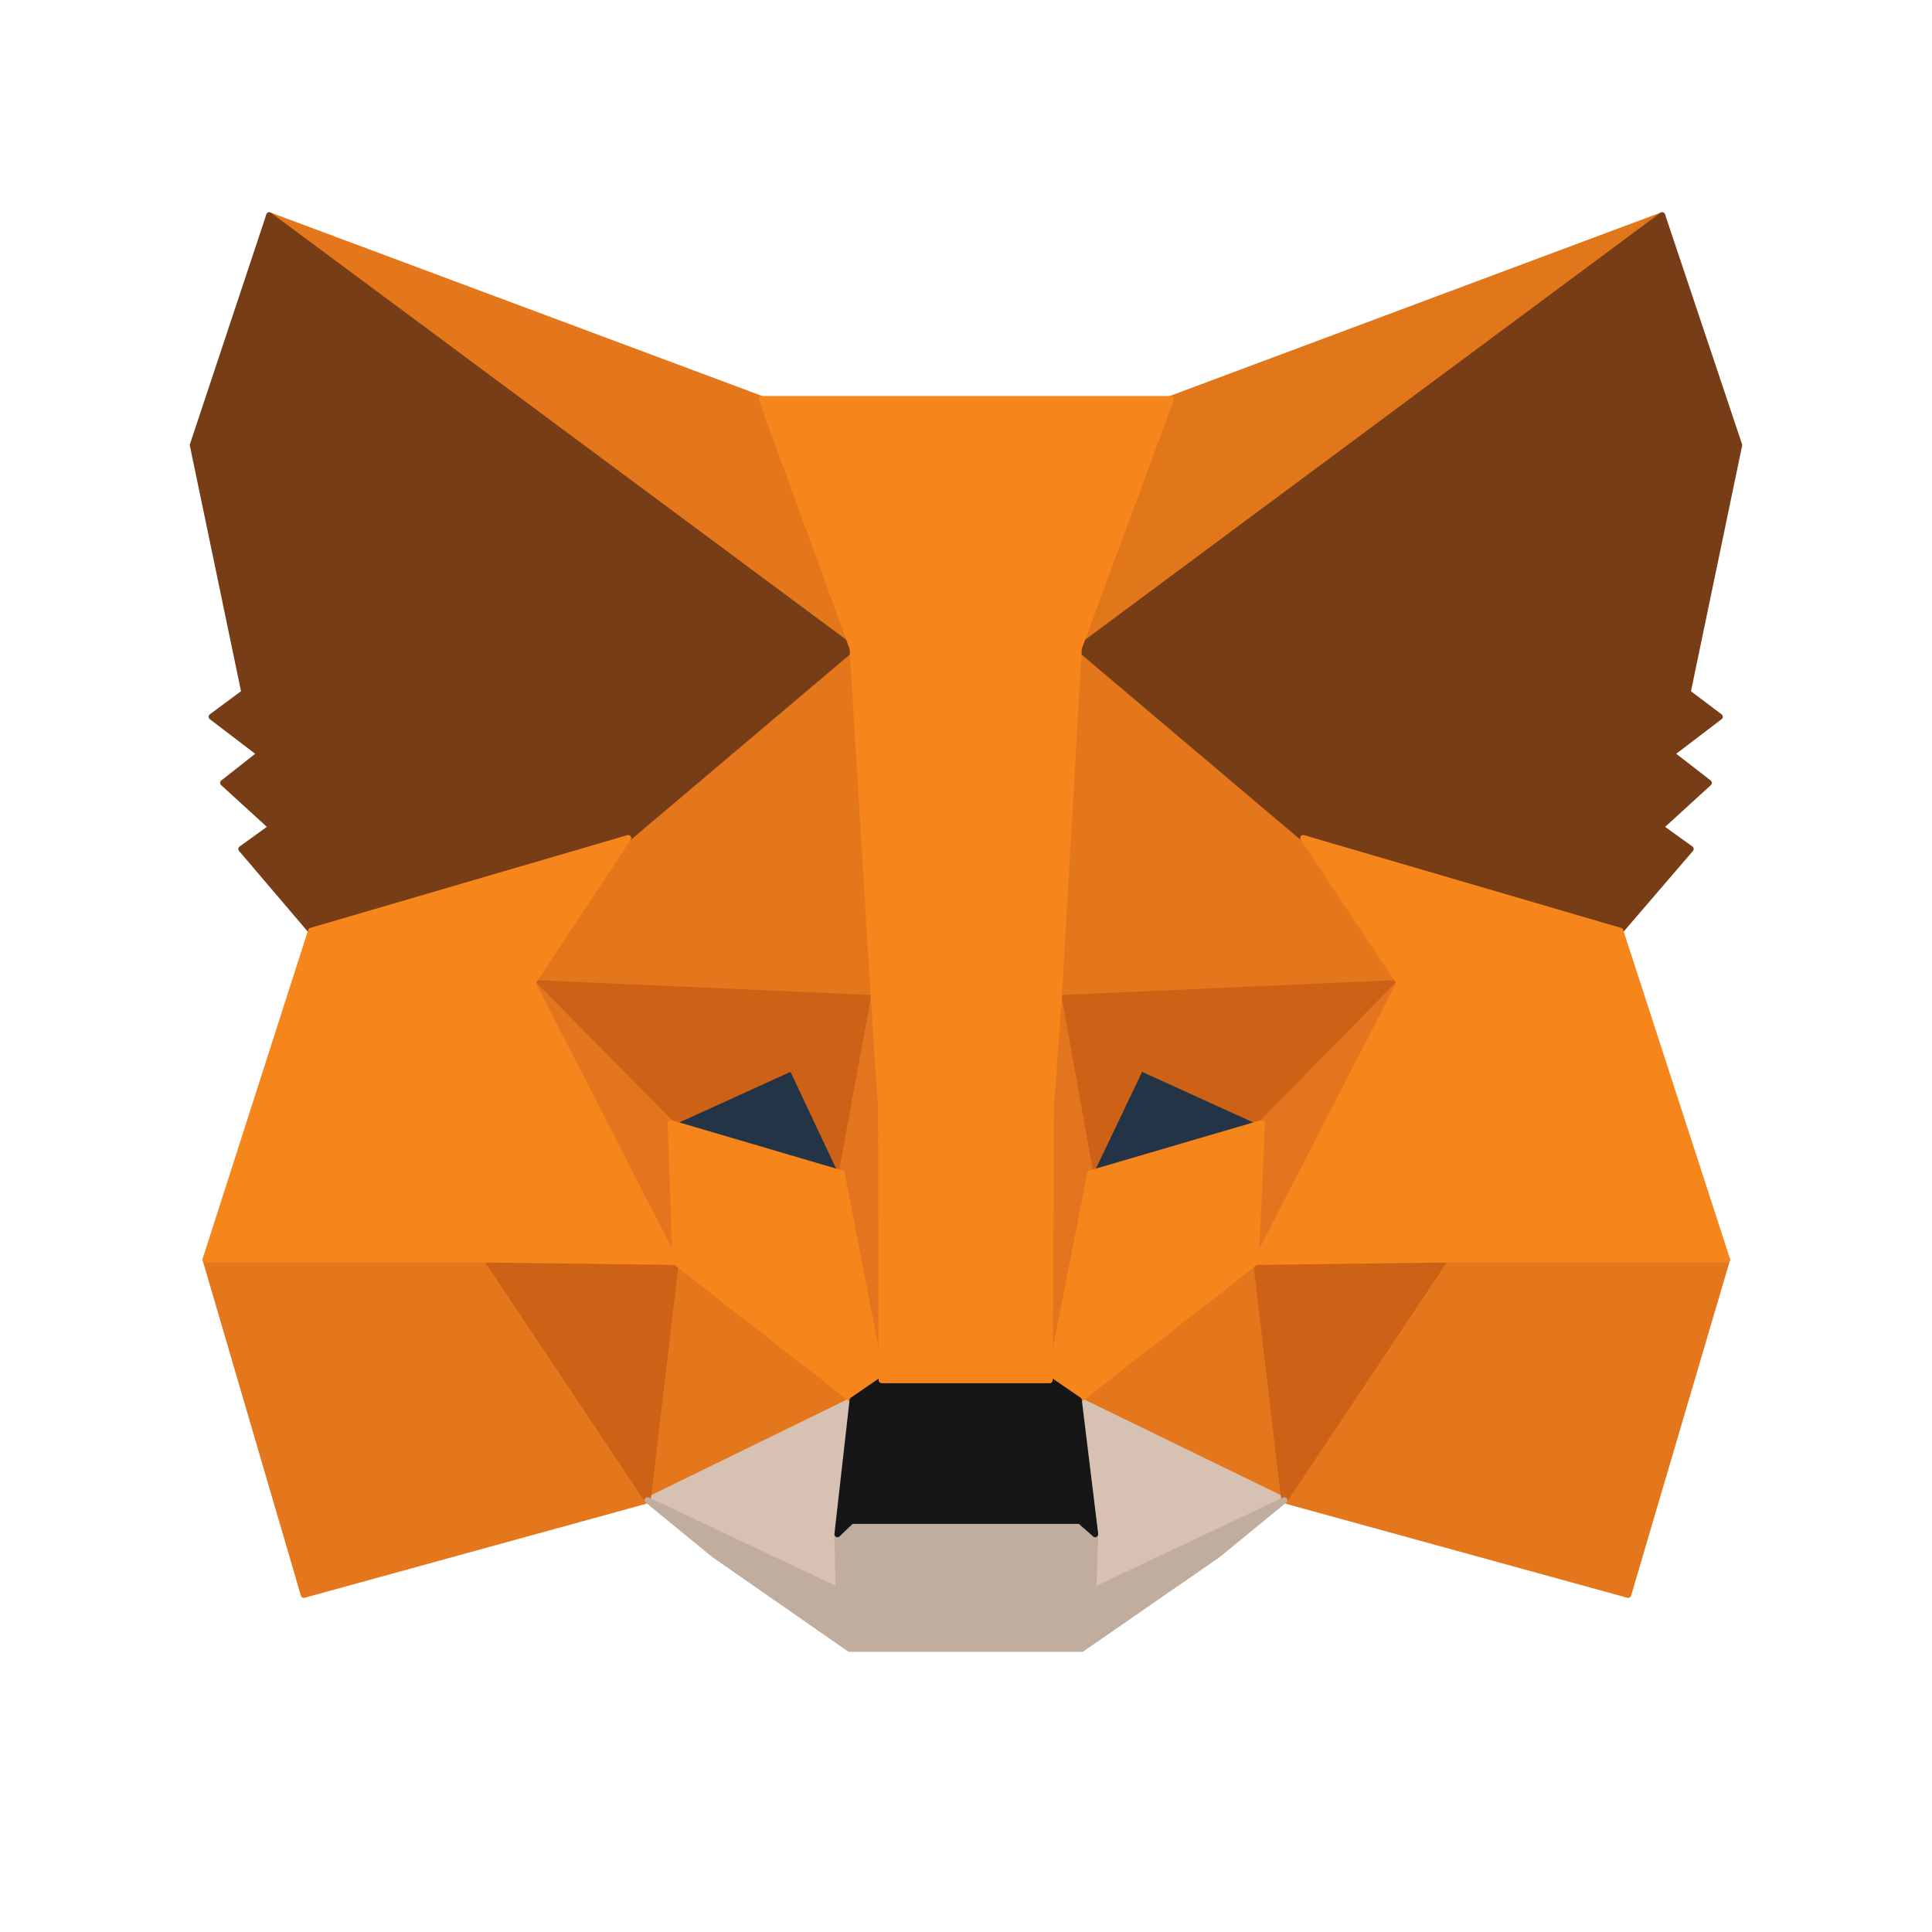
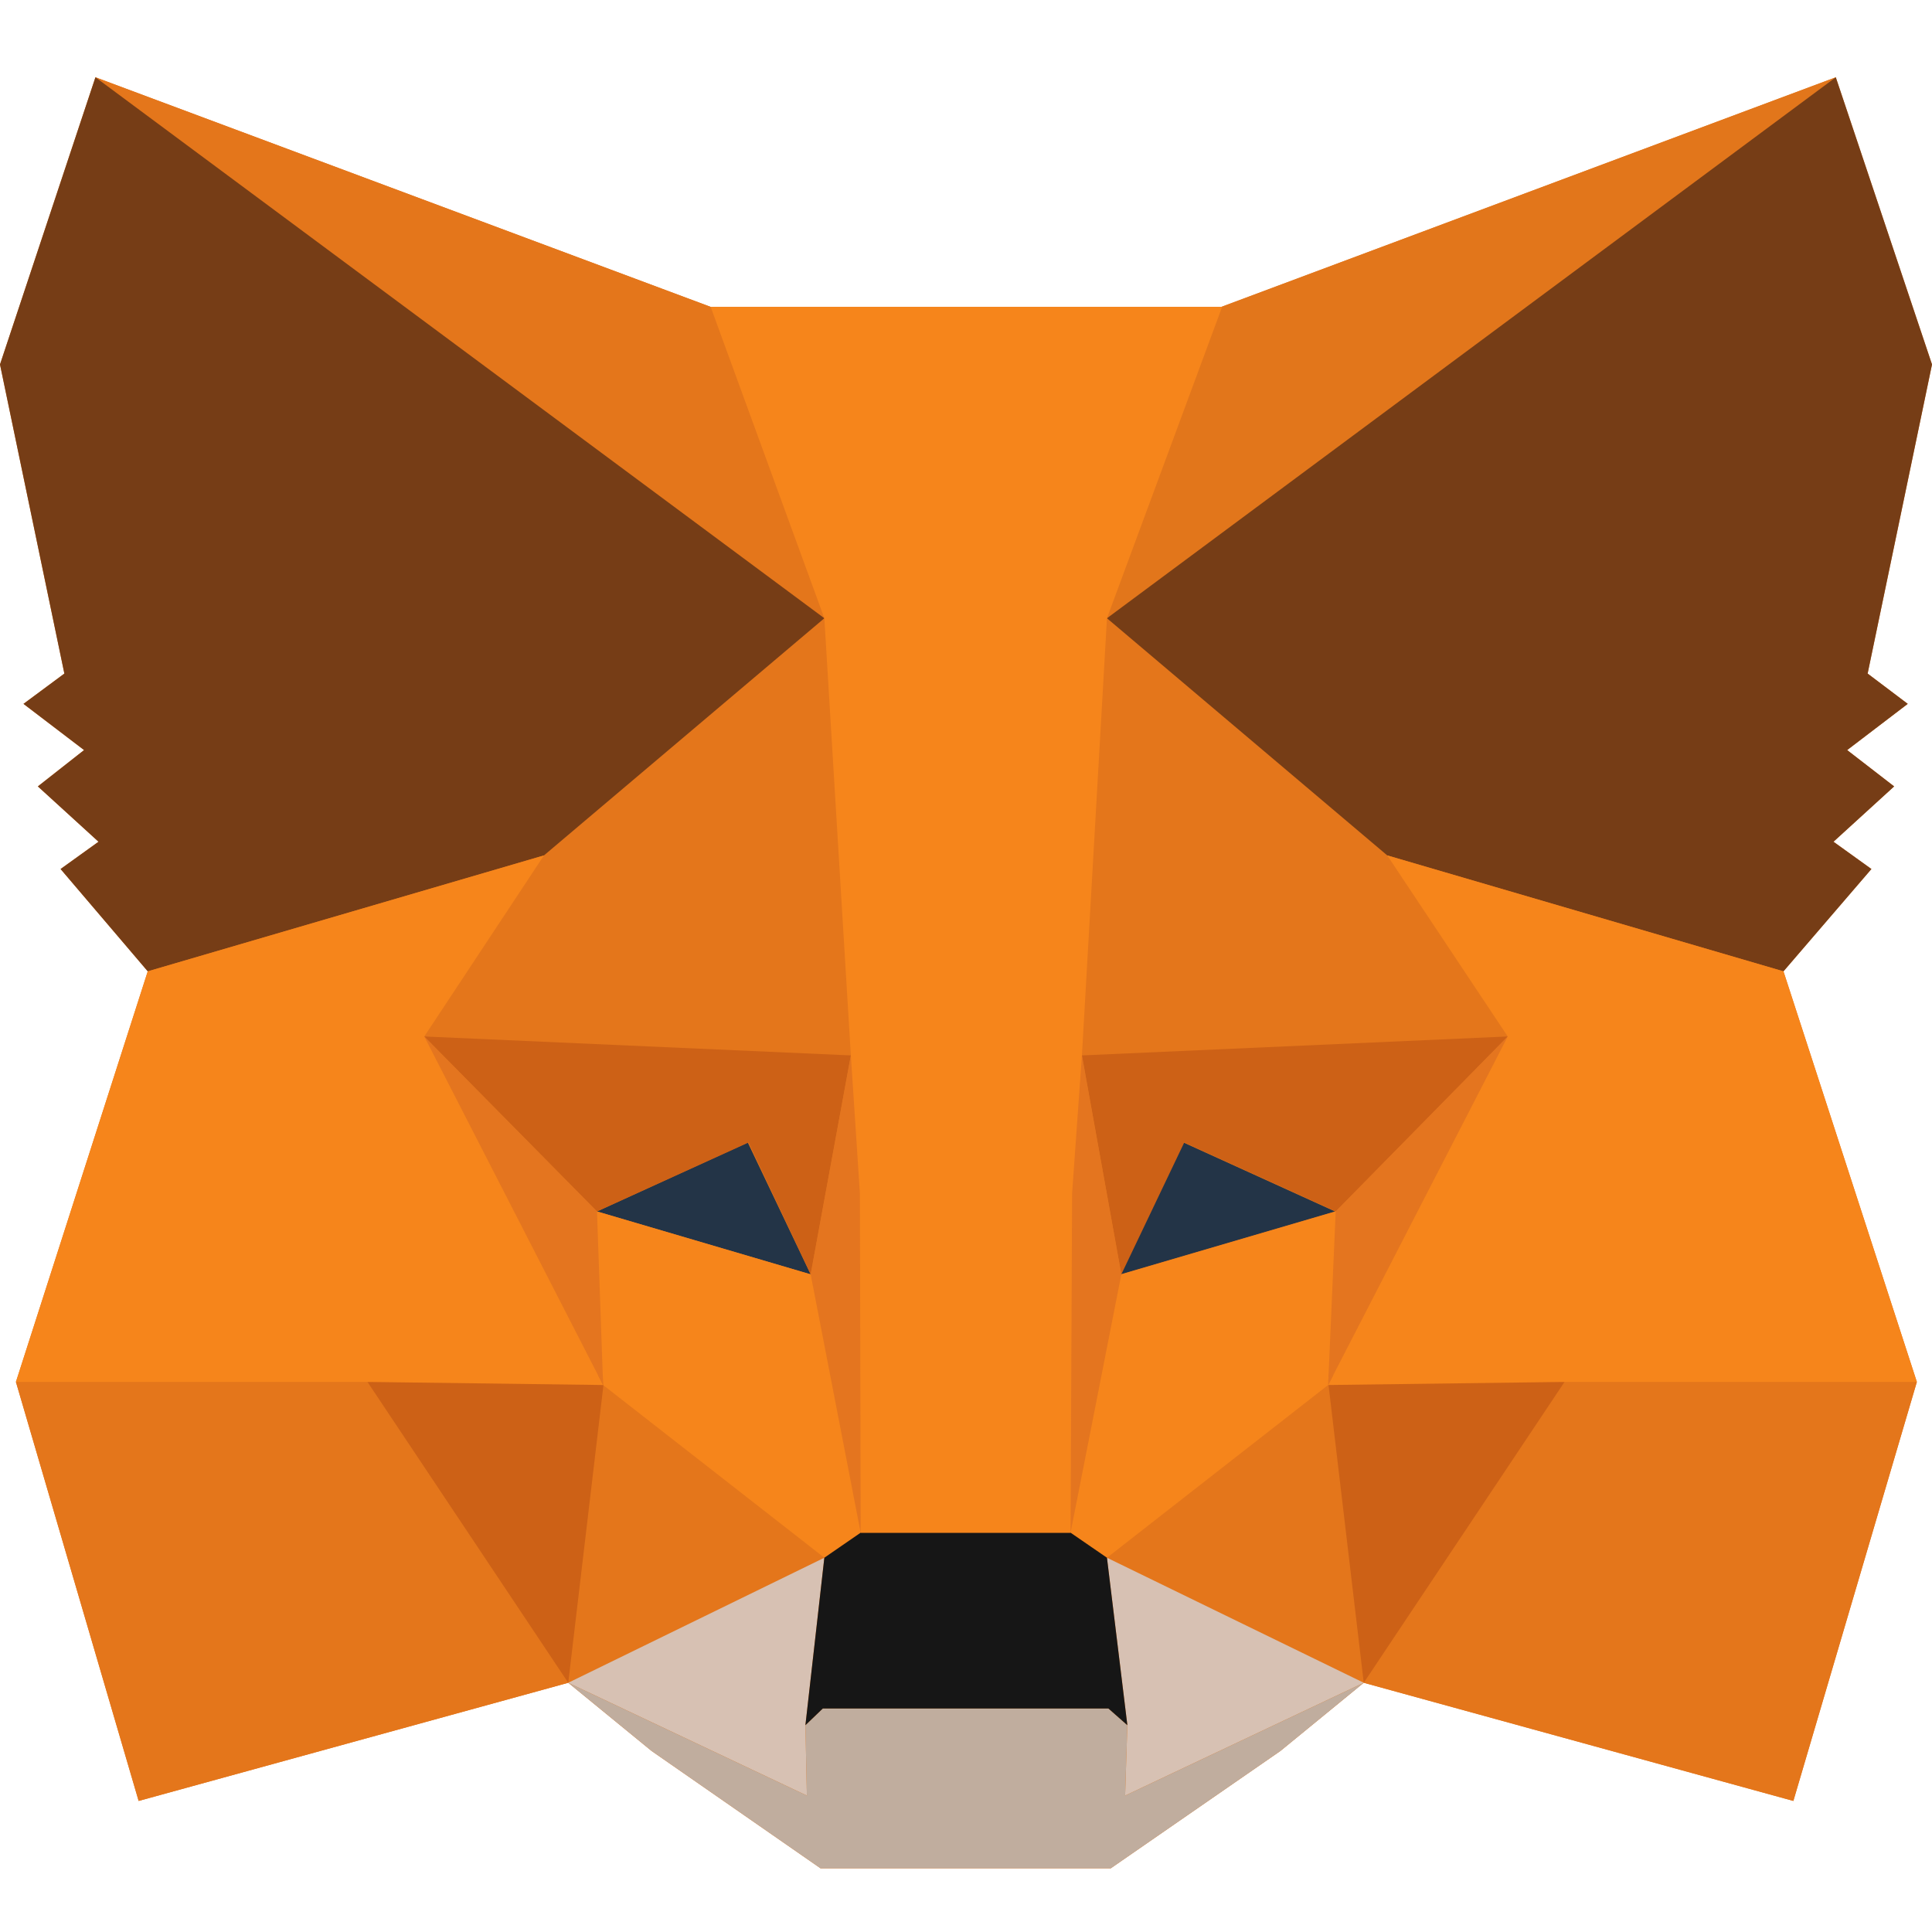
- <svg xmlns="http://www.w3.org/2000/svg" version="1.1" id="Layer_1" x="0px" y="0px" viewBox="0 0 318.6 318.6" style="enable-background:new 0 0 318.6 318.6;" xml:space="preserve">
-   <style type="text/css">
- 	.st0{fill:#E2761B;stroke:#E2761B;stroke-linecap:round;stroke-linejoin:round;}
- 	.st1{fill:#E4761B;stroke:#E4761B;stroke-linecap:round;stroke-linejoin:round;}
- 	.st2{fill:#D7C1B3;stroke:#D7C1B3;stroke-linecap:round;stroke-linejoin:round;}
- 	.st3{fill:#233447;stroke:#233447;stroke-linecap:round;stroke-linejoin:round;}
- 	.st4{fill:#CD6116;stroke:#CD6116;stroke-linecap:round;stroke-linejoin:round;}
- 	.st5{fill:#E4751F;stroke:#E4751F;stroke-linecap:round;stroke-linejoin:round;}
- 	.st6{fill:#F6851B;stroke:#F6851B;stroke-linecap:round;stroke-linejoin:round;}
- 	.st7{fill:#C0AD9E;stroke:#C0AD9E;stroke-linecap:round;stroke-linejoin:round;}
- 	.st8{fill:#161616;stroke:#161616;stroke-linecap:round;stroke-linejoin:round;}
- 	.st9{fill:#763D16;stroke:#763D16;stroke-linecap:round;stroke-linejoin:round;}
- </style>
-   <polygon class="st0" points="274.1,35.5 174.6,109.4 193,65.8 " />
-   <g>
-     <polygon class="st1" points="44.4,35.5 143.1,110.1 125.6,65.8  " />
-     <polygon class="st1" points="238.3,206.8 211.8,247.4 268.5,263 284.8,207.7  " />
-     <polygon class="st1" points="33.9,207.7 50.1,263 106.8,247.4 80.3,206.8  " />
-     <polygon class="st1" points="103.6,138.2 87.8,162.1 144.1,164.6 142.1,104.1  " />
-     <polygon class="st1" points="214.9,138.2 175.9,103.4 174.6,164.6 230.8,162.1  " />
-     <polygon class="st1" points="106.8,247.4 140.6,230.9 111.4,208.1  " />
-     <polygon class="st1" points="177.9,230.9 211.8,247.4 207.1,208.1  " />
+ <svg xmlns="http://www.w3.org/2000/svg" width="25px" height="25px" viewBox="0 0 25 25" version="1.1">
+   <g id="MetaMask" stroke="none" stroke-width="1" fill="none" fill-rule="evenodd">
+     <rect id="Path" x="0" y="0" width="25" height="25" />
+     <polygon id="Shape" fill="#E2761B" fill-rule="nonzero" points="7.353 21.775 1.794 23.304 0.206 17.882 1.912 12.569 0.784 11.245 1.275 10.892 0.49 10.176 1.088 9.706 0.304 9.108 0.833 8.716 0 4.716 1.235 1 9.196 3.971 15.804 3.971 23.755 1 25 4.716 24.167 8.716 24.686 9.108 23.902 9.706 24.51 10.176 23.725 10.892 24.216 11.245 23.078 12.569 24.804 17.882 23.206 23.304 17.647 21.775 16.569 22.657 14.373 24.176 10.618 24.176 8.431 22.657" />
+     <g transform="translate(0, 1)" fill-rule="nonzero" id="Path">
+       <polygon fill="#E2761B" points="23.755 0 14 7.245 15.804 2.971" />
+       <polygon fill="#E4761B" points="1.235 0 10.912 7.314 9.196 2.971" />
+       <polygon fill="#E4761B" points="20.245 16.794 17.647 20.775 23.206 22.304 24.804 16.882" />
+       <polygon fill="#E4761B" points="0.206 16.882 1.794 22.304 7.353 20.775 4.755 16.794" />
+       <polygon fill="#E4761B" points="7.039 10.069 5.49 12.412 11.01 12.657 10.814 6.725" />
+       <polygon fill="#E4761B" points="17.951 10.069 14.127 6.657 14 12.657 19.51 12.412" />
+       <polygon fill="#E4761B" points="7.353 20.775 10.667 19.157 7.804 16.922" />
+       <polygon fill="#E4761B" points="14.324 19.157 17.647 20.775 17.186 16.922" />
+       <polygon fill="#D7C1B3" points="17.647 20.775 14.324 19.157 14.588 21.324 14.559 22.235" />
+       <polygon fill="#D7C1B3" points="7.353 20.775 10.441 22.235 10.422 21.324 10.667 19.157" />
+       <polygon fill="#233447" points="10.49 15.49 7.725 14.676 9.676 13.784" />
+       <polygon fill="#233447" points="14.5 15.49 15.314 13.784 17.275 14.676" />
+       <polygon fill="#CD6116" points="7.353 20.775 7.824 16.794 4.755 16.882" />
+       <polygon fill="#CD6116" points="17.176 16.794 17.647 20.775 20.245 16.882" />
+       <polygon fill="#CD6116" points="19.51 12.412 14 12.657 14.51 15.49 15.324 13.784 17.284 14.676" />
+       <polygon fill="#CD6116" points="7.725 14.676 9.686 13.784 10.49 15.49 11.01 12.657 5.49 12.412" />
+       <polygon fill="#E4751F" points="5.49 12.412 7.804 16.922 7.725 14.676" />
+       <polygon fill="#E4751F" points="17.284 14.676 17.186 16.922 19.51 12.412" />
+       <polygon fill="#E4751F" points="11.01 12.657 10.49 15.49 11.137 18.833 11.284 14.431" />
+       <polygon fill="#E4751F" points="14 12.657 13.735 14.422 13.853 18.833 14.51 15.49" />
+       <polygon fill="#F6851B" points="14.51 15.49 13.853 18.833 14.324 19.157 17.186 16.922 17.284 14.676" />
+       <polygon fill="#F6851B" points="7.725 14.676 7.804 16.922 10.667 19.157 11.137 18.833 10.49 15.49" />
+       <polygon fill="#C0AD9E" points="14.559 22.235 14.588 21.324 14.343 21.108 10.647 21.108 10.422 21.324 10.441 22.235 7.353 20.775 8.431 21.657 10.618 23.176 14.373 23.176 16.569 21.657 17.647 20.775" />
+       <polygon fill="#161616" points="14.324 19.157 13.853 18.833 11.137 18.833 10.667 19.157 10.422 21.324 10.647 21.108 14.343 21.108 14.588 21.324" />
+       <polygon fill="#763D16" points="24.167 7.716 25 3.716 23.755 0 14.324 7 17.951 10.069 23.078 11.569 24.216 10.245 23.725 9.892 24.51 9.176 23.902 8.706 24.686 8.108" />
+       <polygon fill="#763D16" points="0 3.716 0.833 7.716 0.304 8.108 1.088 8.706 0.49 9.176 1.275 9.892 0.784 10.245 1.912 11.569 7.039 10.069 10.667 7 1.235 0" />
+       <polygon fill="#F6851B" points="23.078 11.569 17.951 10.069 19.51 12.412 17.186 16.922 20.245 16.882 24.804 16.882" />
+       <polygon fill="#F6851B" points="7.039 10.069 1.912 11.569 0.206 16.882 4.755 16.882 7.804 16.922 5.49 12.412" />
+       <polygon fill="#F6851B" points="14 12.657 14.324 7 15.814 2.971 9.196 2.971 10.667 7 11.01 12.657 11.127 14.441 11.137 18.833 13.853 18.833 13.873 14.441" />
+     </g>
  </g>
-   <g>
-     <polygon class="st2" points="211.8,247.4 177.9,230.9 180.6,253 180.3,262.3  " />
-     <polygon class="st2" points="106.8,247.4 138.3,262.3 138.1,253 140.6,230.9  " />
-   </g>
-   <polygon class="st3" points="138.8,193.5 110.6,185.2 130.5,176.1 " />
-   <polygon class="st3" points="179.7,193.5 188,176.1 208,185.2 " />
-   <g>
-     <polygon class="st4" points="106.8,247.4 111.6,206.8 80.3,207.7  " />
-     <polygon class="st4" points="207,206.8 211.8,247.4 238.3,207.7  " />
-     <polygon class="st4" points="230.8,162.1 174.6,164.6 179.8,193.5 188.1,176.1 208.1,185.2  " />
-     <polygon class="st4" points="110.6,185.2 130.6,176.1 138.8,193.5 144.1,164.6 87.8,162.1  " />
-   </g>
-   <g>
-     <polygon class="st5" points="87.8,162.1 111.4,208.1 110.6,185.2  " />
-     <polygon class="st5" points="208.1,185.2 207.1,208.1 230.8,162.1  " />
-     <polygon class="st5" points="144.1,164.6 138.8,193.5 145.4,227.6 146.9,182.7  " />
-     <polygon class="st5" points="174.6,164.6 171.9,182.6 173.1,227.6 179.8,193.5  " />
-   </g>
-   <polygon class="st6" points="179.8,193.5 173.1,227.6 177.9,230.9 207.1,208.1 208.1,185.2 " />
-   <polygon class="st6" points="110.6,185.2 111.4,208.1 140.6,230.9 145.4,227.6 138.8,193.5 " />
-   <polygon class="st7" points="180.3,262.3 180.6,253 178.1,250.8 140.4,250.8 138.1,253 138.3,262.3 106.8,247.4 117.8,256.4   140.1,271.9 178.4,271.9 200.8,256.4 211.8,247.4 " />
-   <polygon class="st8" points="177.9,230.9 173.1,227.6 145.4,227.6 140.6,230.9 138.1,253 140.4,250.8 178.1,250.8 180.6,253 " />
-   <g>
-     <polygon class="st9" points="278.3,114.2 286.8,73.4 274.1,35.5 177.9,106.9 214.9,138.2 267.2,153.5 278.8,140 273.8,136.4    281.8,129.1 275.6,124.3 283.6,118.2  " />
-     <polygon class="st9" points="31.8,73.4 40.3,114.2 34.9,118.2 42.9,124.3 36.8,129.1 44.8,136.4 39.8,140 51.3,153.5 103.6,138.2    140.6,106.9 44.4,35.5  " />
-   </g>
-   <polygon class="st6" points="267.2,153.5 214.9,138.2 230.8,162.1 207.1,208.1 238.3,207.7 284.8,207.7 " />
-   <polygon class="st6" points="103.6,138.2 51.3,153.5 33.9,207.7 80.3,207.7 111.4,208.1 87.8,162.1 " />
-   <polygon class="st6" points="174.6,164.6 177.9,106.9 193.1,65.8 125.6,65.8 140.6,106.9 144.1,164.6 145.3,182.8 145.4,227.6   173.1,227.6 173.3,182.8 " />
</svg>
